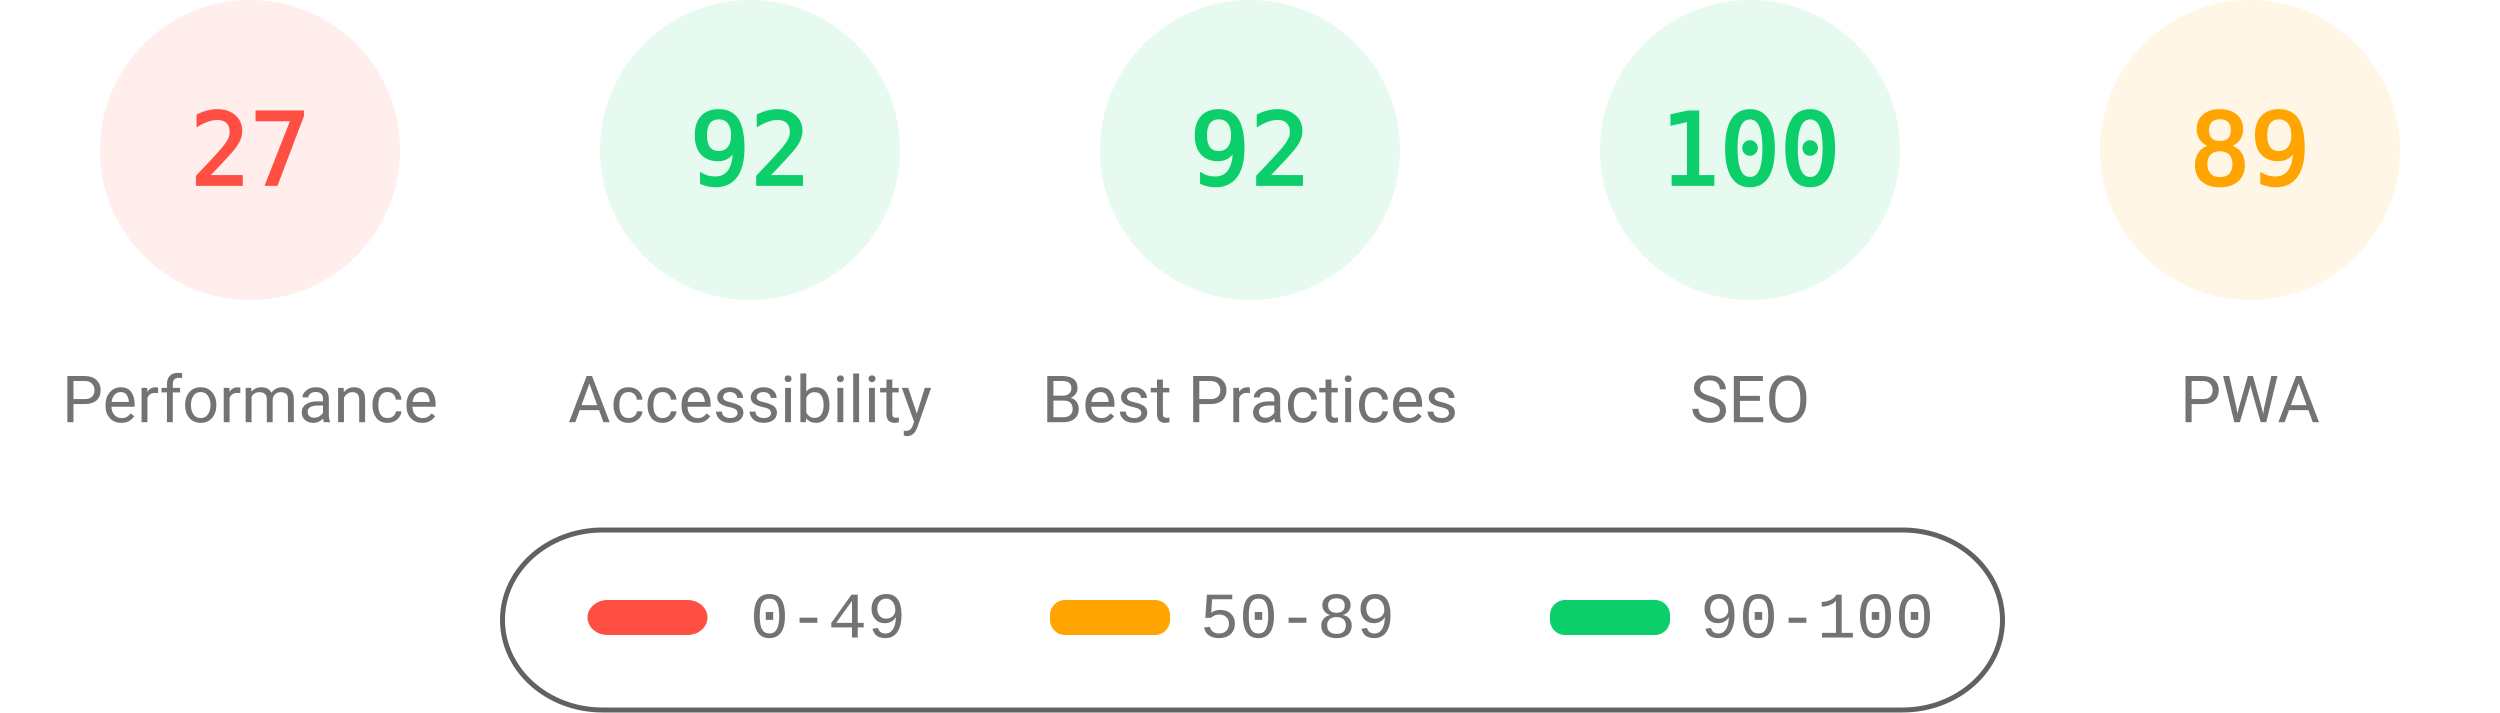
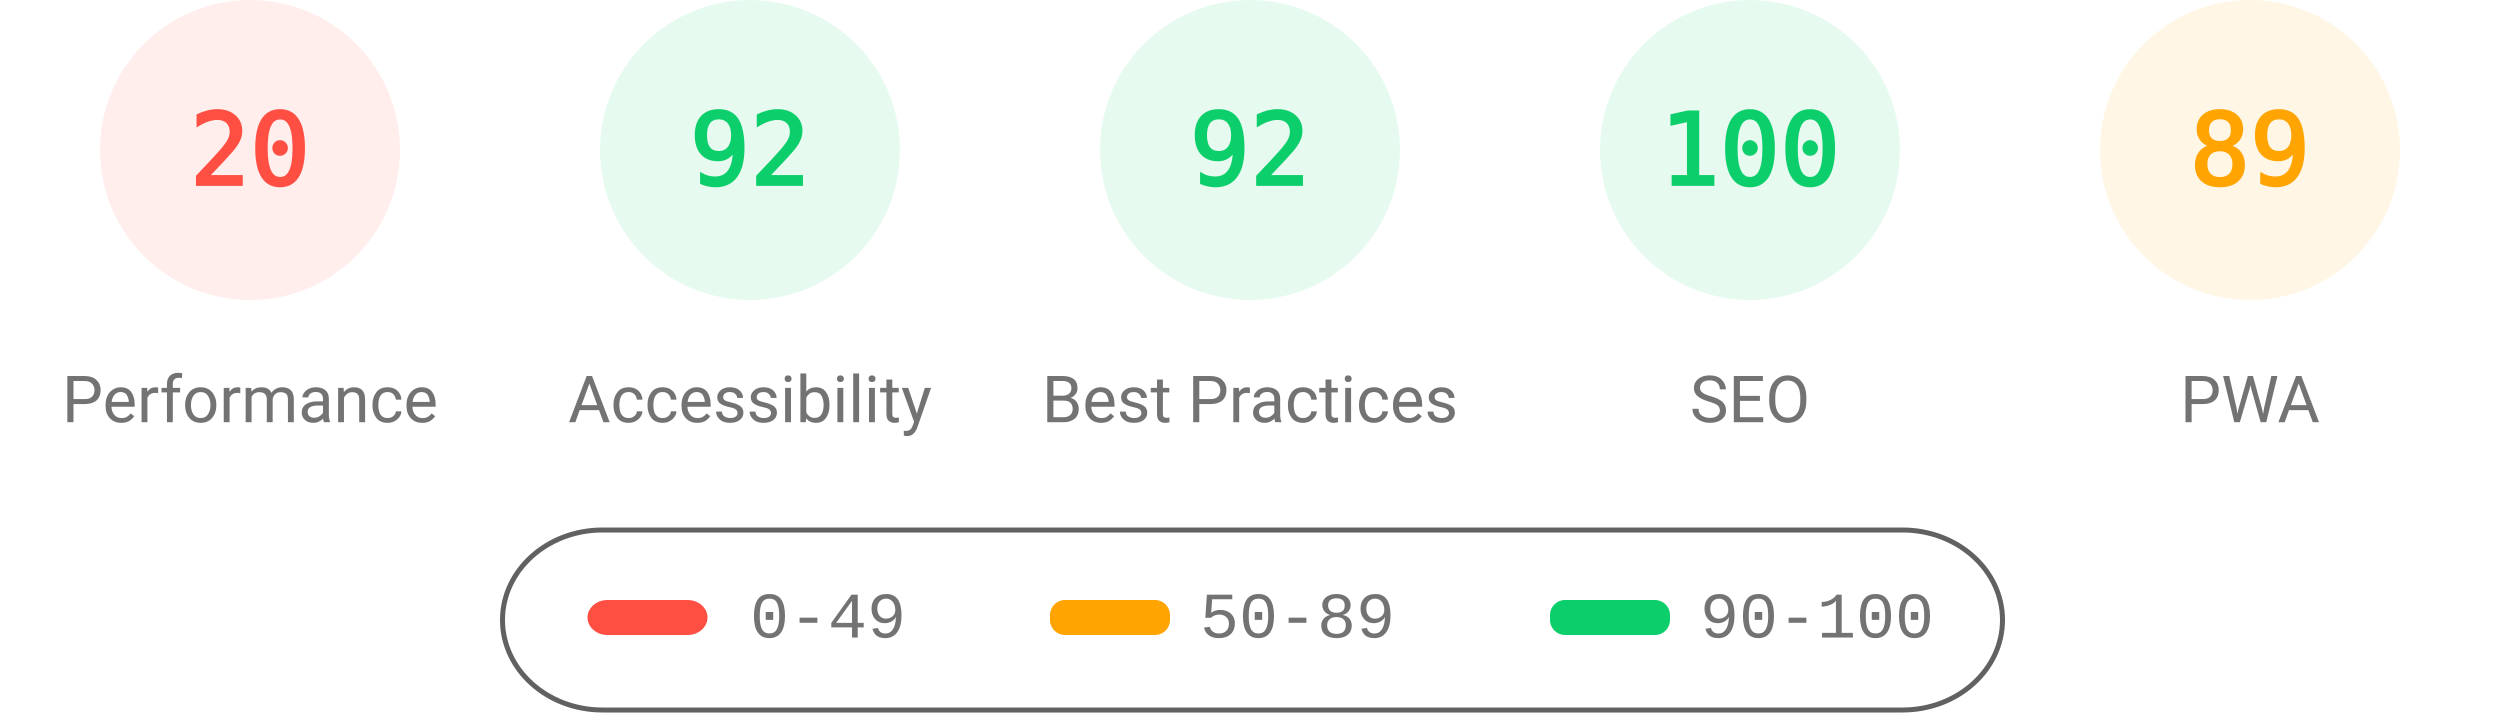
<svg xmlns="http://www.w3.org/2000/svg" fill="none" width="1000" height="285">
  <style>.gauge-base{opacity:.1}.gauge-arc{fill:none;animation-delay:250ms;stroke-linecap:round;transform:rotate(-90deg);transform-origin:100px 60px;animation:load-gauge 1s ease forwards}.guage-text{font-size:40px;font-family:monospace;text-align:center}.guage-red{color:#ff4e42;fill:#ff4e42;stroke:#ff4e42}.guage-orange{color:#ffa400;fill:#ffa400;stroke:#ffa400}.guage-green{color:#0cce6b;fill:#0cce6b;stroke:#0cce6b}.guage-undefined{color:#5c5c5c;fill:#5c5c5c;stroke:#5c5c5c}.guage-title{color:#737373;fill:#737373;stroke:none;font-size:26px;line-height:26px;font-family:Roboto,Halvetica,Arial,sans-serif}@keyframes load-gauge{from{stroke-dasharray:0 352.858}}</style>
  <svg class="guage-div guage-perf guage-red" viewBox="0 0 200 200" width="200" height="200">
    <circle class="gauge-base" r="56" cx="100" cy="60" stroke-width="8" />
-     <circle class="gauge-arc guage-arc-1" r="56" cx="100" cy="60" stroke-width="8" style="stroke-dasharray:95.002,351.858" />
-     <text class="guage-text" x="100" y="60" alignment-baseline="central" dominant-baseline="central" text-anchor="middle">27</text>
+     <circle class="gauge-arc guage-arc-1" r="56" cx="100" cy="60" stroke-width="8" style="stroke-dasharray:70.372,351.858" />
+     <text class="guage-text" x="100" y="60" alignment-baseline="central" dominant-baseline="central" text-anchor="middle">20</text>
    <text class="guage-title" x="100" y="160" alignment-baseline="central" dominant-baseline="central" text-anchor="middle">Performance</text>
  </svg>
  <svg class="guage-div guage-acc guage-green" viewBox="0 0 200 200" width="200" height="200" x="200">
    <circle class="gauge-base" r="56" cx="100" cy="60" stroke-width="8" />
    <circle class="gauge-arc guage-arc-2" r="56" cx="100" cy="60" stroke-width="8" style="stroke-dasharray:323.709,351.858" />
    <text class="guage-text" x="100" y="60" alignment-baseline="central" dominant-baseline="central" text-anchor="middle">92</text>
    <text class="guage-title" x="100" y="160" alignment-baseline="central" dominant-baseline="central" text-anchor="middle">Accessibility</text>
  </svg>
  <svg class="guage-div guage-best guage-green" viewBox="0 0 200 200" width="200" height="200" x="400">
    <circle class="gauge-base" r="56" cx="100" cy="60" stroke-width="8" />
    <circle class="gauge-arc guage-arc-3" r="56" cx="100" cy="60" stroke-width="8" style="stroke-dasharray:323.709,351.858" />
    <text class="guage-text" x="100" y="60" alignment-baseline="central" dominant-baseline="central" text-anchor="middle">92</text>
    <text class="guage-title" x="100" y="160" alignment-baseline="central" dominant-baseline="central" text-anchor="middle">Best Practices</text>
  </svg>
  <svg class="guage-div guage-seo guage-green" viewBox="0 0 200 200" width="200" height="200" x="600">
    <circle class="gauge-base" r="56" cx="100" cy="60" stroke-width="8" />
    <circle class="gauge-arc guage-arc-4" r="56" cx="100" cy="60" stroke-width="8" style="stroke-dasharray:351.858,351.858" />
    <text class="guage-text" x="100" y="60" alignment-baseline="central" dominant-baseline="central" text-anchor="middle">100</text>
    <text class="guage-title" x="100" y="160" alignment-baseline="central" dominant-baseline="central" text-anchor="middle">SEO</text>
  </svg>
  <svg class="guage-div guage-pwa guage-orange" viewBox="0 0 200 200" width="200" height="200" x="800">
    <circle class="gauge-base" r="56" cx="100" cy="60" stroke-width="8" />
    <circle class="gauge-arc guage-arc-4" r="56" cx="100" cy="60" stroke-width="8" style="stroke-dasharray:313.154,351.858" />
    <text class="guage-text" x="100" y="60" alignment-baseline="central" dominant-baseline="central" text-anchor="middle">89</text>
    <text class="guage-title" x="100" y="160" alignment-baseline="central" dominant-baseline="central" text-anchor="middle">PWA</text>
  </svg>
  <svg width="604" height="76" x="200" y="210">
    <path fill="none" id="canvas_background" d="M-1-1h604v80H-1z" />
    <rect fill-opacity="0" stroke="#616161" stroke-width="2" rx="40" id="svg_2" height="72" width="600" y="2" x="1" fill="#000" />
    <rect stroke="#000" rx="8" id="svg_3" height="14" width="48" y="30" x="35" stroke-opacity="null" stroke-width="0" fill="#ff4e42" />
    <rect stroke="#000" rx="6" id="svg_4" height="14" width="48" y="30" x="220" stroke-opacity="null" stroke-width="0" fill="#ffa400" />
    <rect stroke="#000" rx="6" id="svg_5" height="14" width="48" y="30" x="420" stroke-opacity="null" stroke-width="0" fill="#0cce6b" />
    <text xml:space="preserve" text-anchor="start" font-family="'Courier New', Courier, monospace" font-size="26" id="svg_6" y="45" x="100" stroke-opacity="null" stroke-width="0" stroke="#000" fill="#737373">0-49</text>
    <text xml:space="preserve" text-anchor="start" font-family="'Courier New', Courier, monospace" font-size="26" id="svg_7" y="45" x="280" stroke-opacity="null" stroke-width="0" stroke="#000" fill="#737373">50-89</text>
    <text xml:space="preserve" text-anchor="start" font-family="'Courier New', Courier, monospace" font-size="26" id="svg_8" y="45" x="480" stroke-opacity="null" stroke-width="0" stroke="#000" fill="#737373">90-100</text>
  </svg>
</svg>
